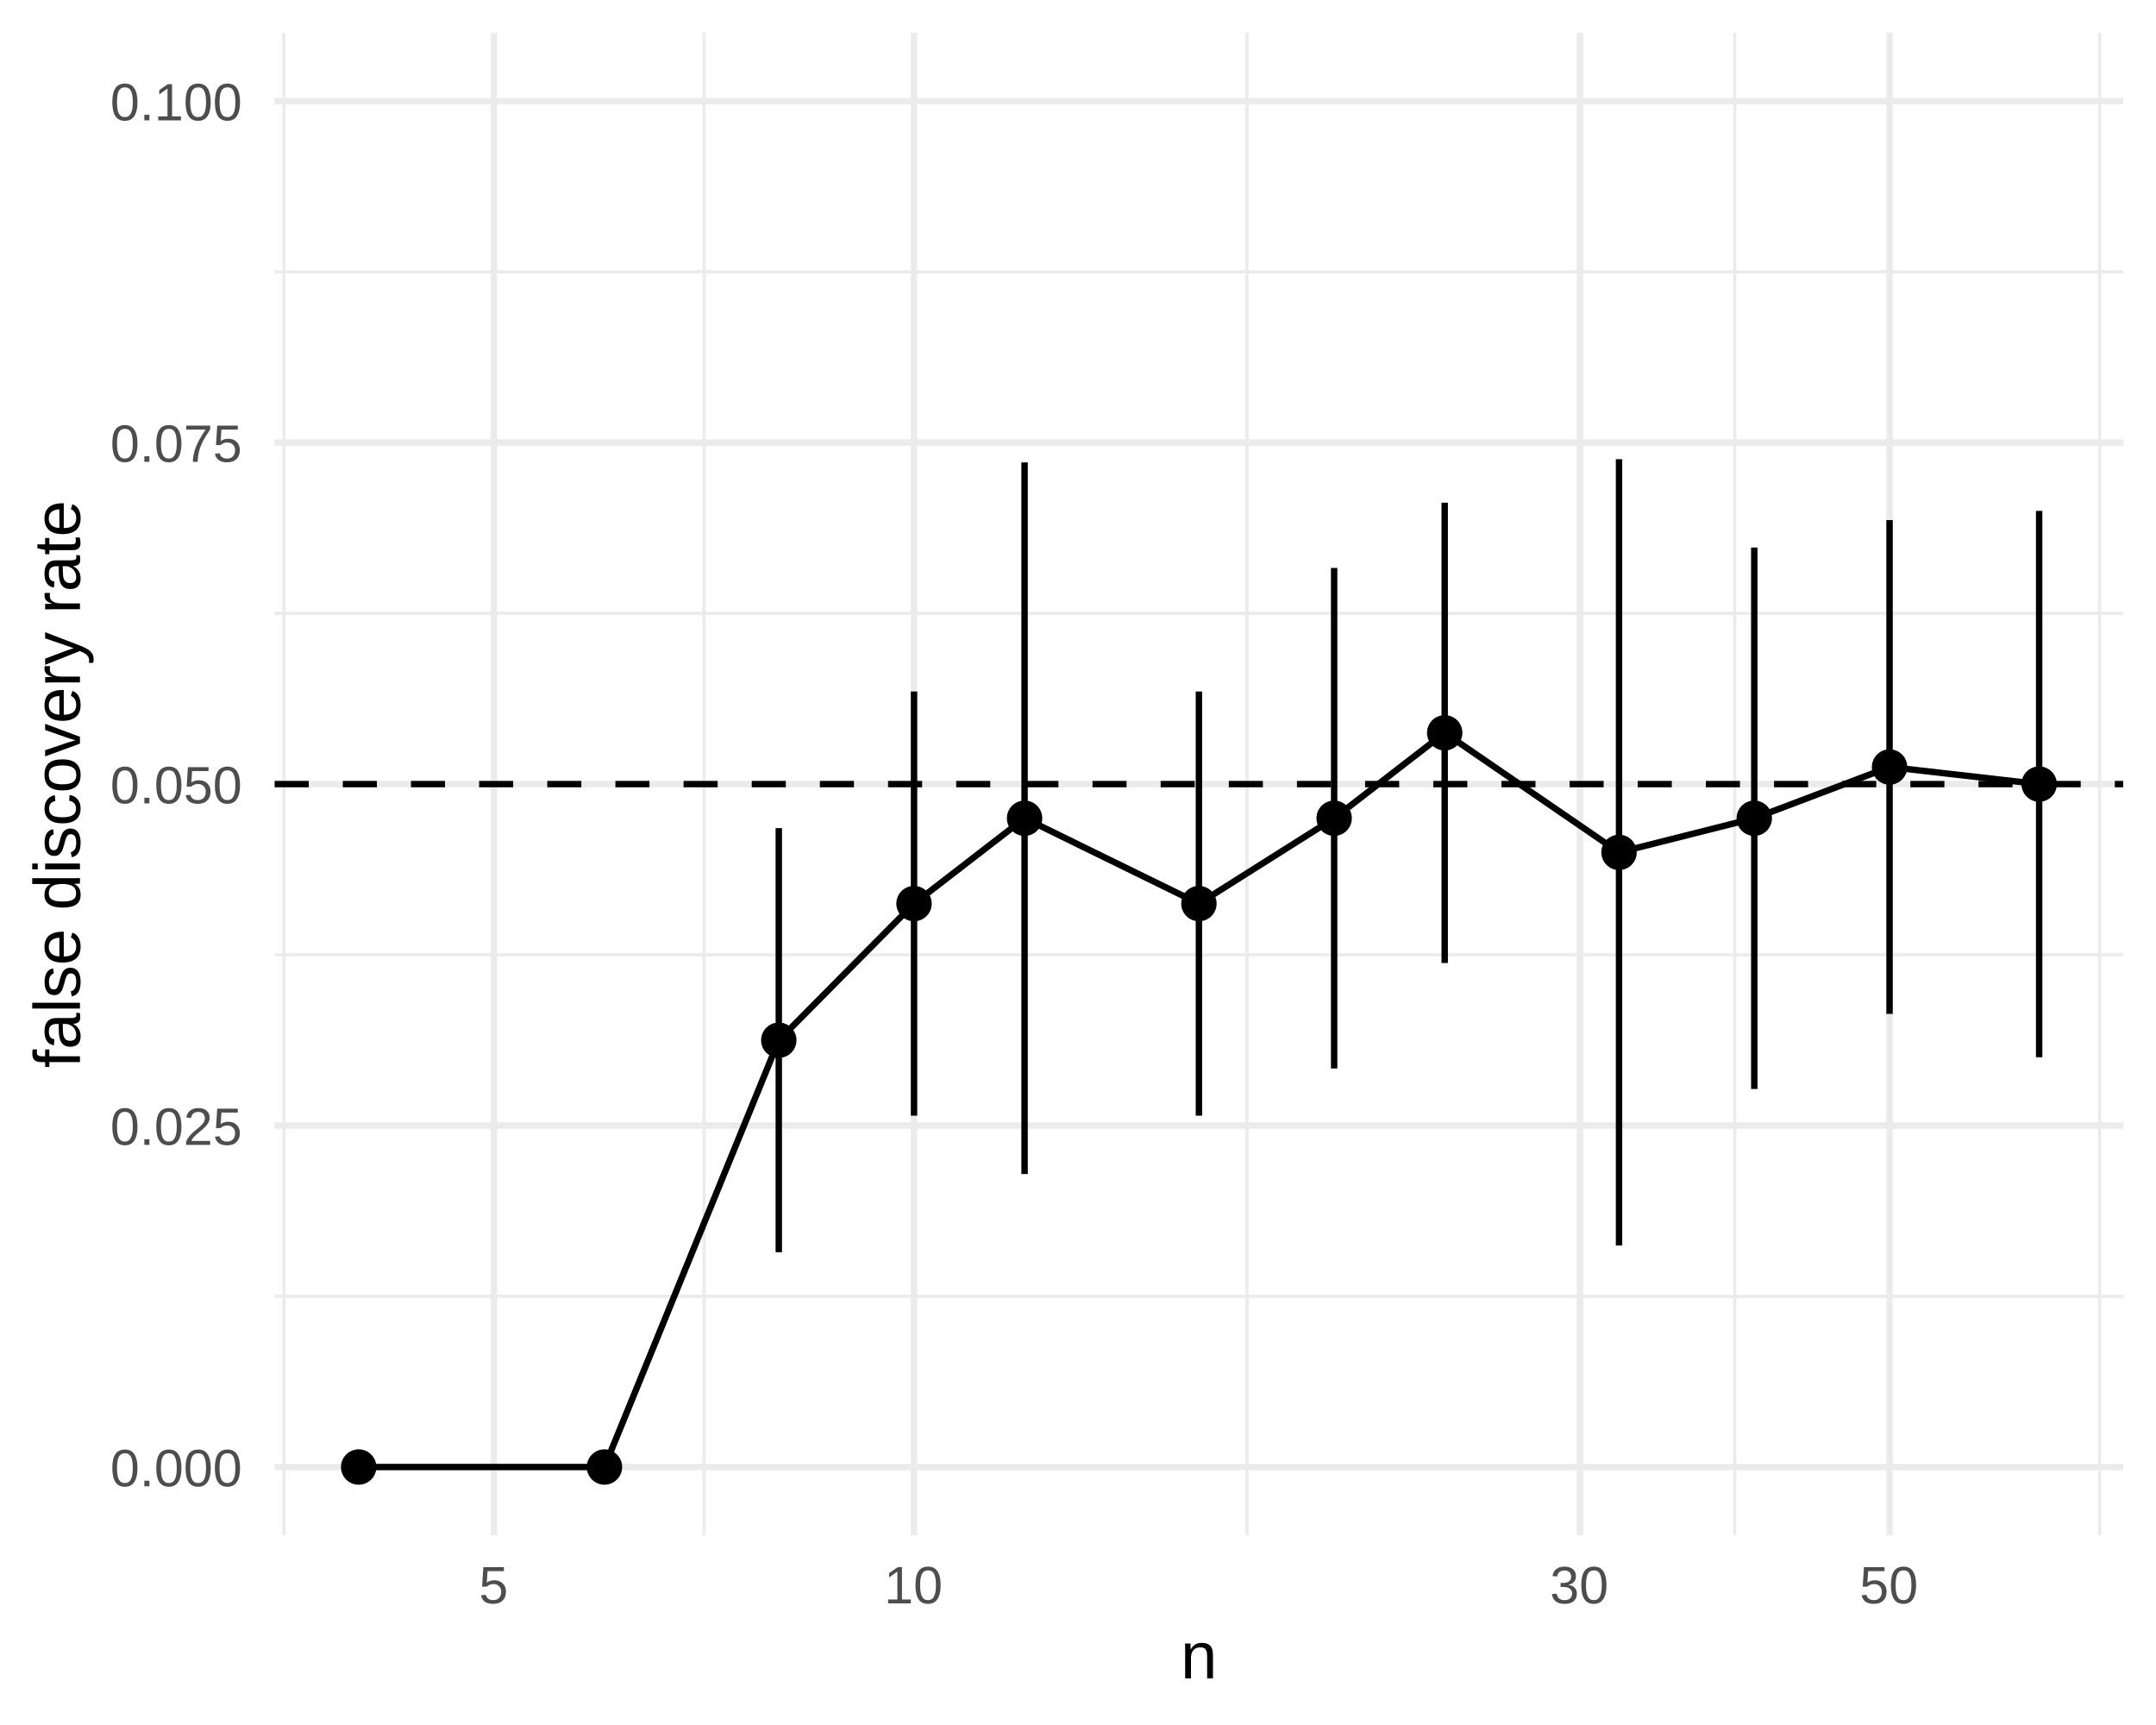
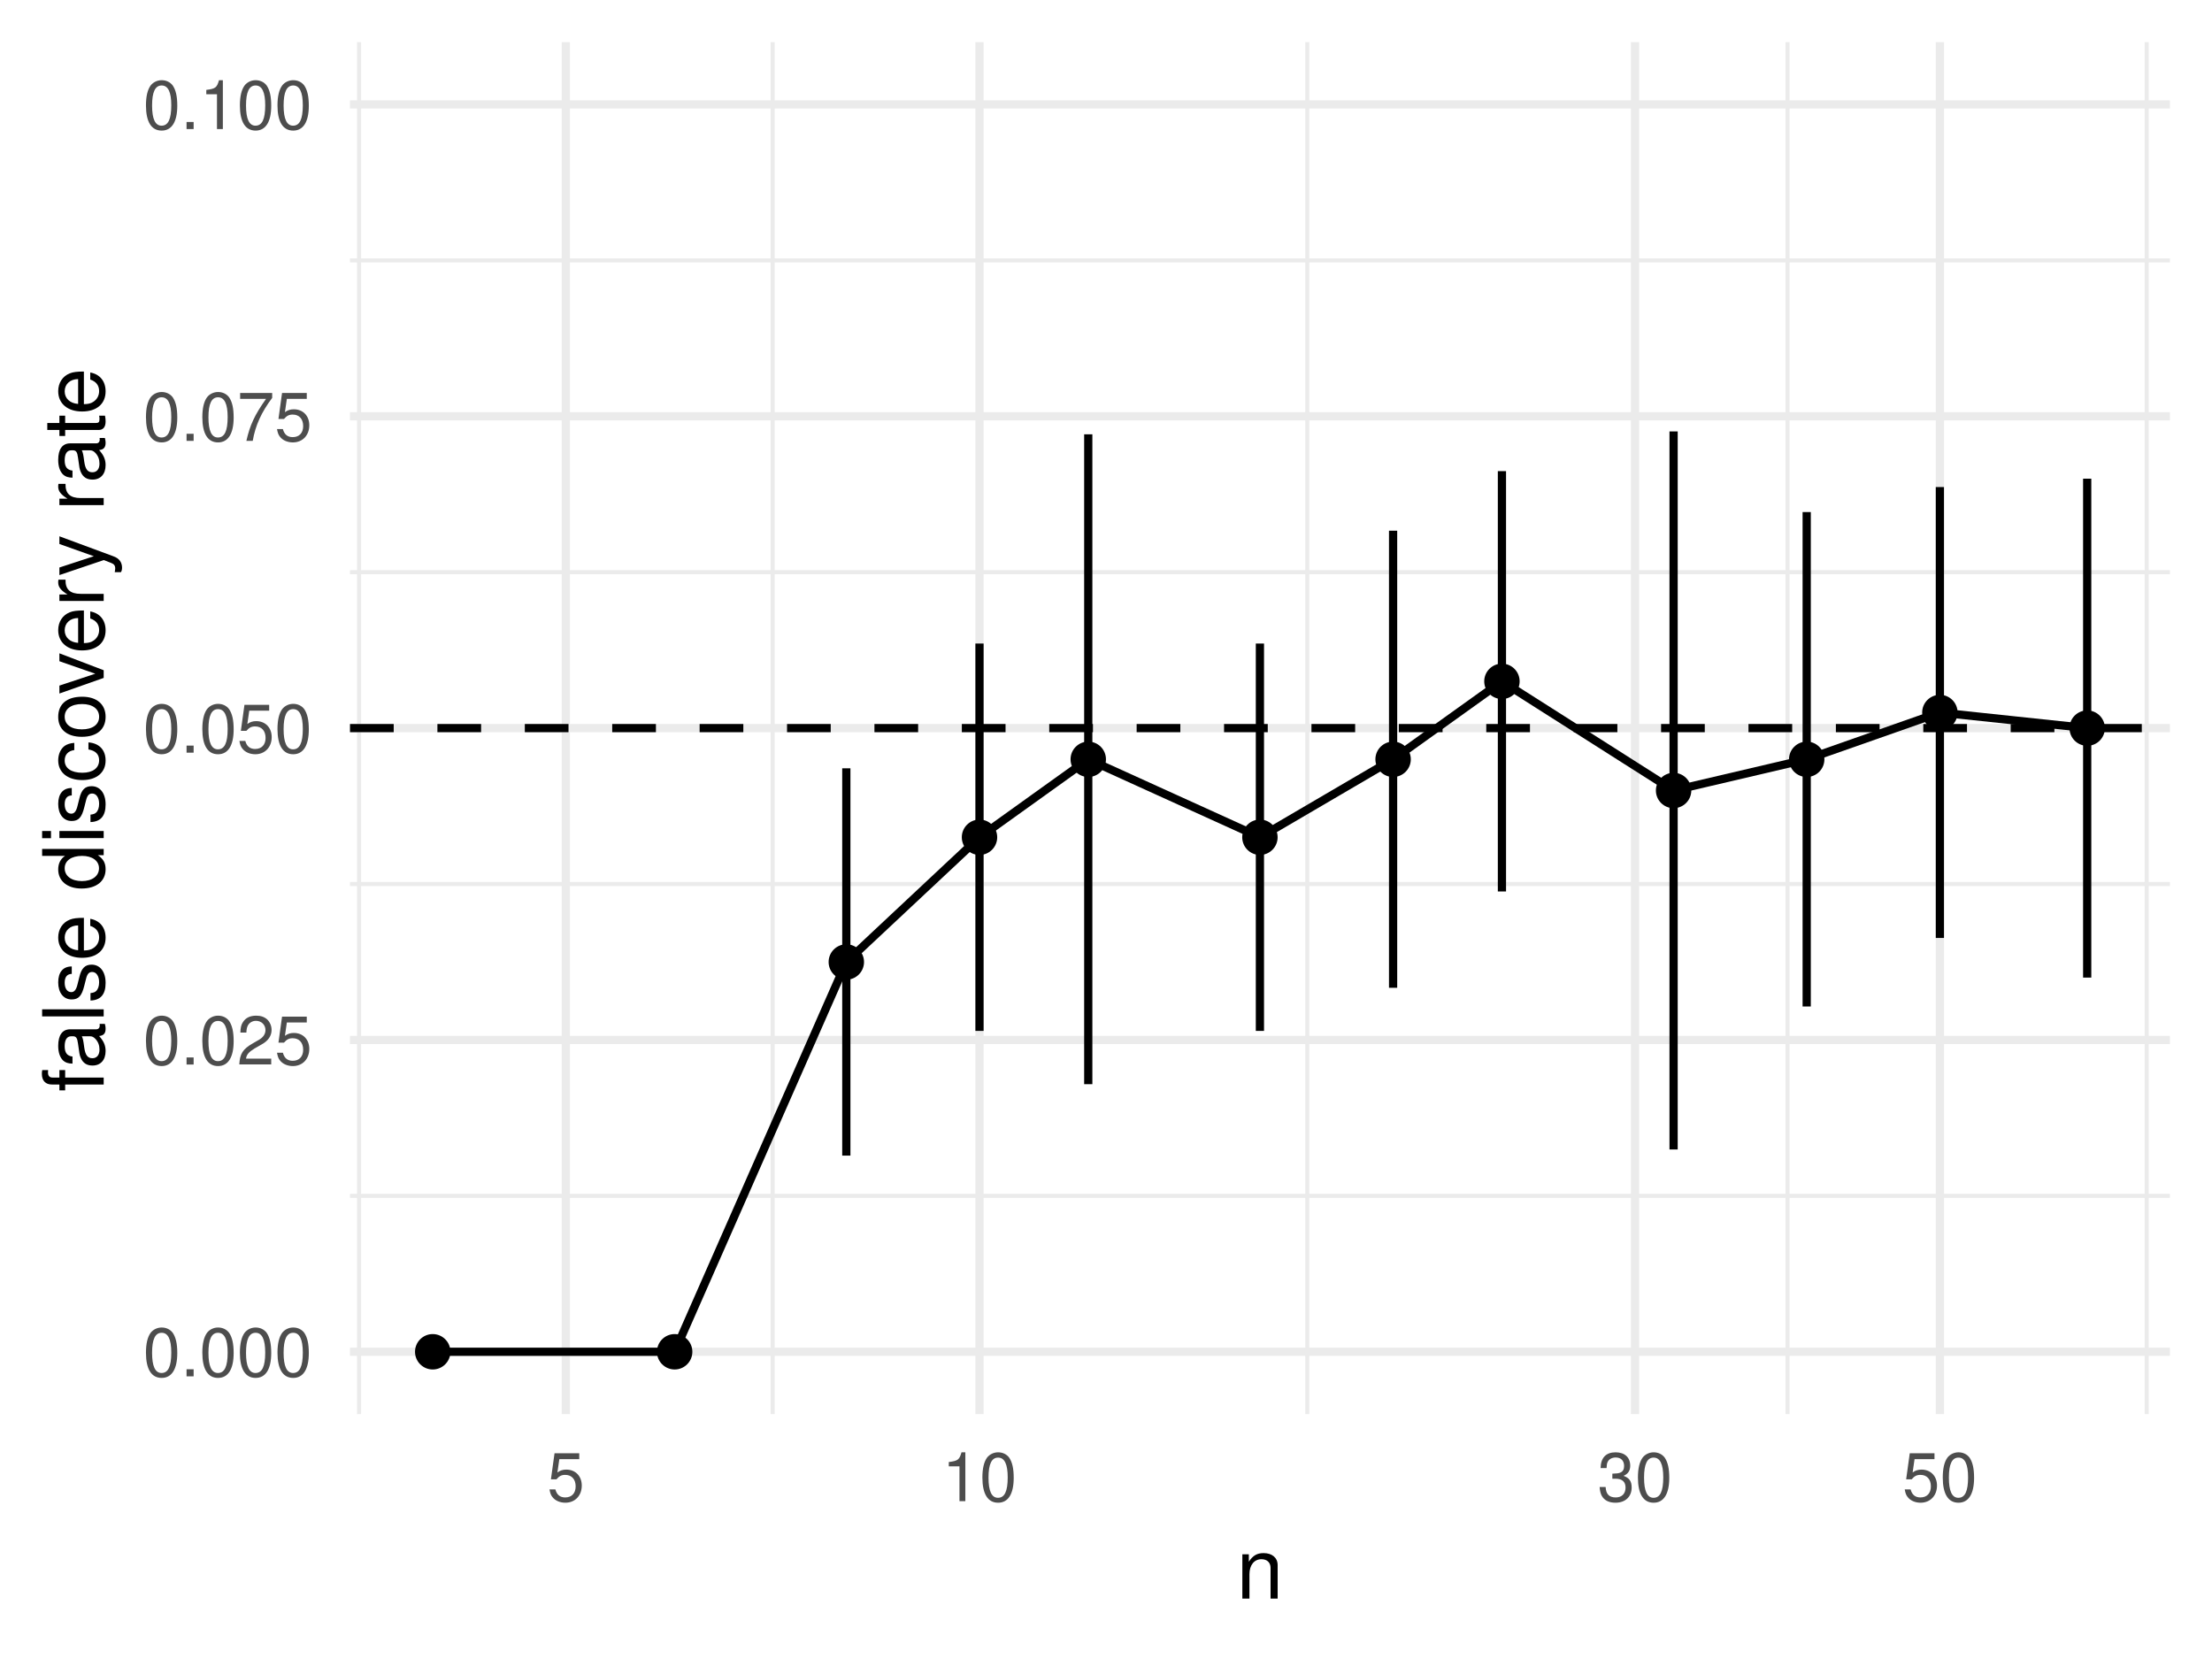
- <svg xmlns="http://www.w3.org/2000/svg" viewBox="0 0 360.00 288.00">
+ <svg xmlns="http://www.w3.org/2000/svg" viewBox="0 0 288.00 216.00">
  <defs>
    <style type="text/css">
    line, polyline, polygon, path, rect, circle {
      fill: none;
      stroke: #000000;
      stroke-linecap: round;
      stroke-linejoin: round;
      stroke-miterlimit: 10.00;
    }
  </style>
  </defs>
  <rect width="100%" height="100%" style="stroke: none; fill: #FFFFFF;" />
  <defs>
-     <clipPath id="cpNDUuODZ8MzU0LjUyfDI1Ni4zM3w1LjQ4">
-       <rect x="45.86" y="5.48" width="308.66" height="250.85" />
+     <clipPath id="cpNDUuNTd8MjgyLjUyfDE4NC4xMXw1LjQ4">
+       <rect x="45.57" y="5.48" width="236.95" height="178.64" />
    </clipPath>
  </defs>
-   <polyline points="45.86,216.43 354.52,216.43 " style="stroke-width: 0.53; stroke: #EBEBEB; stroke-linecap: butt;" clip-path="url(#cpNDUuODZ8MzU0LjUyfDI1Ni4zM3w1LjQ4)" />
-   <polyline points="45.86,159.41 354.52,159.41 " style="stroke-width: 0.53; stroke: #EBEBEB; stroke-linecap: butt;" clip-path="url(#cpNDUuODZ8MzU0LjUyfDI1Ni4zM3w1LjQ4)" />
-   <polyline points="45.86,102.40 354.52,102.40 " style="stroke-width: 0.53; stroke: #EBEBEB; stroke-linecap: butt;" clip-path="url(#cpNDUuODZ8MzU0LjUyfDI1Ni4zM3w1LjQ4)" />
-   <polyline points="45.86,45.39 354.52,45.39 " style="stroke-width: 0.53; stroke: #EBEBEB; stroke-linecap: butt;" clip-path="url(#cpNDUuODZ8MzU0LjUyfDI1Ni4zM3w1LjQ4)" />
-   <polyline points="47.40,256.33 47.40,5.48 " style="stroke-width: 0.53; stroke: #EBEBEB; stroke-linecap: butt;" clip-path="url(#cpNDUuODZ8MzU0LjUyfDI1Ni4zM3w1LjQ4)" />
-   <polyline points="117.55,256.33 117.55,5.48 " style="stroke-width: 0.53; stroke: #EBEBEB; stroke-linecap: butt;" clip-path="url(#cpNDUuODZ8MzU0LjUyfDI1Ni4zM3w1LjQ4)" />
-   <polyline points="208.22,256.33 208.22,5.48 " style="stroke-width: 0.53; stroke: #EBEBEB; stroke-linecap: butt;" clip-path="url(#cpNDUuODZ8MzU0LjUyfDI1Ni4zM3w1LjQ4)" />
-   <polyline points="289.66,256.33 289.66,5.48 " style="stroke-width: 0.53; stroke: #EBEBEB; stroke-linecap: butt;" clip-path="url(#cpNDUuODZ8MzU0LjUyfDI1Ni4zM3w1LjQ4)" />
-   <polyline points="350.58,256.33 350.58,5.48 " style="stroke-width: 0.53; stroke: #EBEBEB; stroke-linecap: butt;" clip-path="url(#cpNDUuODZ8MzU0LjUyfDI1Ni4zM3w1LjQ4)" />
-   <polyline points="45.86,244.93 354.52,244.93 " style="stroke-width: 1.07; stroke: #EBEBEB; stroke-linecap: butt;" clip-path="url(#cpNDUuODZ8MzU0LjUyfDI1Ni4zM3w1LjQ4)" />
-   <polyline points="45.86,187.92 354.52,187.92 " style="stroke-width: 1.07; stroke: #EBEBEB; stroke-linecap: butt;" clip-path="url(#cpNDUuODZ8MzU0LjUyfDI1Ni4zM3w1LjQ4)" />
-   <polyline points="45.86,130.91 354.52,130.91 " style="stroke-width: 1.07; stroke: #EBEBEB; stroke-linecap: butt;" clip-path="url(#cpNDUuODZ8MzU0LjUyfDI1Ni4zM3w1LjQ4)" />
-   <polyline points="45.86,73.89 354.52,73.89 " style="stroke-width: 1.07; stroke: #EBEBEB; stroke-linecap: butt;" clip-path="url(#cpNDUuODZ8MzU0LjUyfDI1Ni4zM3w1LjQ4)" />
-   <polyline points="45.86,16.88 354.52,16.88 " style="stroke-width: 1.07; stroke: #EBEBEB; stroke-linecap: butt;" clip-path="url(#cpNDUuODZ8MzU0LjUyfDI1Ni4zM3w1LjQ4)" />
-   <polyline points="82.47,256.33 82.47,5.48 " style="stroke-width: 1.07; stroke: #EBEBEB; stroke-linecap: butt;" clip-path="url(#cpNDUuODZ8MzU0LjUyfDI1Ni4zM3w1LjQ4)" />
-   <polyline points="152.62,256.33 152.62,5.48 " style="stroke-width: 1.07; stroke: #EBEBEB; stroke-linecap: butt;" clip-path="url(#cpNDUuODZ8MzU0LjUyfDI1Ni4zM3w1LjQ4)" />
-   <polyline points="263.81,256.33 263.81,5.48 " style="stroke-width: 1.07; stroke: #EBEBEB; stroke-linecap: butt;" clip-path="url(#cpNDUuODZ8MzU0LjUyfDI1Ni4zM3w1LjQ4)" />
-   <polyline points="315.51,256.33 315.51,5.48 " style="stroke-width: 1.07; stroke: #EBEBEB; stroke-linecap: butt;" clip-path="url(#cpNDUuODZ8MzU0LjUyfDI1Ni4zM3w1LjQ4)" />
-   <line x1="45.86" y1="130.91" x2="354.52" y2="130.91" style="stroke-width: 1.07; stroke-dasharray: 5.69,5.69; stroke-linecap: butt;" clip-path="url(#cpNDUuODZ8MzU0LjUyfDI1Ni4zM3w1LjQ4)" />
-   <circle cx="59.89" cy="244.93" r="1.95pt" style="stroke-width: 0.71; fill: #000000;" clip-path="url(#cpNDUuODZ8MzU0LjUyfDI1Ni4zM3w1LjQ4)" />
-   <circle cx="100.93" cy="244.93" r="1.95pt" style="stroke-width: 0.71; fill: #000000;" clip-path="url(#cpNDUuODZ8MzU0LjUyfDI1Ni4zM3w1LjQ4)" />
-   <circle cx="130.04" cy="173.67" r="1.95pt" style="stroke-width: 0.71; fill: #000000;" clip-path="url(#cpNDUuODZ8MzU0LjUyfDI1Ni4zM3w1LjQ4)" />
-   <circle cx="152.62" cy="150.86" r="1.95pt" style="stroke-width: 0.71; fill: #000000;" clip-path="url(#cpNDUuODZ8MzU0LjUyfDI1Ni4zM3w1LjQ4)" />
-   <circle cx="171.08" cy="136.61" r="1.95pt" style="stroke-width: 0.71; fill: #000000;" clip-path="url(#cpNDUuODZ8MzU0LjUyfDI1Ni4zM3w1LjQ4)" />
-   <circle cx="200.19" cy="150.86" r="1.95pt" style="stroke-width: 0.71; fill: #000000;" clip-path="url(#cpNDUuODZ8MzU0LjUyfDI1Ni4zM3w1LjQ4)" />
-   <circle cx="222.77" cy="136.61" r="1.95pt" style="stroke-width: 0.71; fill: #000000;" clip-path="url(#cpNDUuODZ8MzU0LjUyfDI1Ni4zM3w1LjQ4)" />
-   <circle cx="241.23" cy="122.35" r="1.95pt" style="stroke-width: 0.71; fill: #000000;" clip-path="url(#cpNDUuODZ8MzU0LjUyfDI1Ni4zM3w1LjQ4)" />
-   <circle cx="270.34" cy="142.31" r="1.95pt" style="stroke-width: 0.71; fill: #000000;" clip-path="url(#cpNDUuODZ8MzU0LjUyfDI1Ni4zM3w1LjQ4)" />
-   <circle cx="292.92" cy="136.61" r="1.95pt" style="stroke-width: 0.71; fill: #000000;" clip-path="url(#cpNDUuODZ8MzU0LjUyfDI1Ni4zM3w1LjQ4)" />
-   <circle cx="315.51" cy="128.06" r="1.95pt" style="stroke-width: 0.71; fill: #000000;" clip-path="url(#cpNDUuODZ8MzU0LjUyfDI1Ni4zM3w1LjQ4)" />
-   <circle cx="340.49" cy="130.91" r="1.95pt" style="stroke-width: 0.71; fill: #000000;" clip-path="url(#cpNDUuODZ8MzU0LjUyfDI1Ni4zM3w1LjQ4)" />
-   <polyline points="59.89,244.93 100.93,244.93 130.04,173.67 152.62,150.86 171.08,136.61 200.19,150.86 222.77,136.61 241.23,122.35 270.34,142.31 292.92,136.61 315.51,128.06 340.49,130.91 " style="stroke-width: 1.07; stroke-linecap: butt;" clip-path="url(#cpNDUuODZ8MzU0LjUyfDI1Ni4zM3w1LjQ4)" />
-   <line x1="59.89" y1="244.93" x2="59.89" y2="244.93" style="stroke-width: 1.07; stroke-linecap: butt;" clip-path="url(#cpNDUuODZ8MzU0LjUyfDI1Ni4zM3w1LjQ4)" />
-   <line x1="100.93" y1="244.93" x2="100.93" y2="244.93" style="stroke-width: 1.07; stroke-linecap: butt;" clip-path="url(#cpNDUuODZ8MzU0LjUyfDI1Ni4zM3w1LjQ4)" />
-   <line x1="130.04" y1="209.07" x2="130.04" y2="138.26" style="stroke-width: 1.07; stroke-linecap: butt;" clip-path="url(#cpNDUuODZ8MzU0LjUyfDI1Ni4zM3w1LjQ4)" />
-   <line x1="152.62" y1="186.27" x2="152.62" y2="115.45" style="stroke-width: 1.07; stroke-linecap: butt;" clip-path="url(#cpNDUuODZ8MzU0LjUyfDI1Ni4zM3w1LjQ4)" />
-   <line x1="171.08" y1="196.01" x2="171.08" y2="77.20" style="stroke-width: 1.07; stroke-linecap: butt;" clip-path="url(#cpNDUuODZ8MzU0LjUyfDI1Ni4zM3w1LjQ4)" />
-   <line x1="200.19" y1="186.27" x2="200.19" y2="115.45" style="stroke-width: 1.07; stroke-linecap: butt;" clip-path="url(#cpNDUuODZ8MzU0LjUyfDI1Ni4zM3w1LjQ4)" />
-   <line x1="222.77" y1="178.39" x2="222.77" y2="94.82" style="stroke-width: 1.07; stroke-linecap: butt;" clip-path="url(#cpNDUuODZ8MzU0LjUyfDI1Ni4zM3w1LjQ4)" />
-   <line x1="241.23" y1="160.78" x2="241.23" y2="83.93" style="stroke-width: 1.07; stroke-linecap: butt;" clip-path="url(#cpNDUuODZ8MzU0LjUyfDI1Ni4zM3w1LjQ4)" />
-   <line x1="270.34" y1="207.95" x2="270.34" y2="76.67" style="stroke-width: 1.07; stroke-linecap: butt;" clip-path="url(#cpNDUuODZ8MzU0LjUyfDI1Ni4zM3w1LjQ4)" />
-   <line x1="292.92" y1="181.81" x2="292.92" y2="91.41" style="stroke-width: 1.07; stroke-linecap: butt;" clip-path="url(#cpNDUuODZ8MzU0LjUyfDI1Ni4zM3w1LjQ4)" />
-   <line x1="315.51" y1="169.28" x2="315.51" y2="86.83" style="stroke-width: 1.07; stroke-linecap: butt;" clip-path="url(#cpNDUuODZ8MzU0LjUyfDI1Ni4zM3w1LjQ4)" />
-   <line x1="340.49" y1="176.52" x2="340.49" y2="85.30" style="stroke-width: 1.07; stroke-linecap: butt;" clip-path="url(#cpNDUuODZ8MzU0LjUyfDI1Ni4zM3w1LjQ4)" />
+   <polyline points="45.57,155.70 282.52,155.70 " style="stroke-width: 0.53; stroke: #EBEBEB; stroke-linecap: butt;" clip-path="url(#cpNDUuNTd8MjgyLjUyfDE4NC4xMXw1LjQ4)" />
+   <polyline points="45.57,115.10 282.52,115.10 " style="stroke-width: 0.53; stroke: #EBEBEB; stroke-linecap: butt;" clip-path="url(#cpNDUuNTd8MjgyLjUyfDE4NC4xMXw1LjQ4)" />
+   <polyline points="45.57,74.50 282.52,74.50 " style="stroke-width: 0.53; stroke: #EBEBEB; stroke-linecap: butt;" clip-path="url(#cpNDUuNTd8MjgyLjUyfDE4NC4xMXw1LjQ4)" />
+   <polyline points="45.57,33.90 282.52,33.90 " style="stroke-width: 0.53; stroke: #EBEBEB; stroke-linecap: butt;" clip-path="url(#cpNDUuNTd8MjgyLjUyfDE4NC4xMXw1LjQ4)" />
+   <polyline points="46.75,184.11 46.75,5.48 " style="stroke-width: 0.53; stroke: #EBEBEB; stroke-linecap: butt;" clip-path="url(#cpNDUuNTd8MjgyLjUyfDE4NC4xMXw1LjQ4)" />
+   <polyline points="100.60,184.11 100.60,5.48 " style="stroke-width: 0.53; stroke: #EBEBEB; stroke-linecap: butt;" clip-path="url(#cpNDUuNTd8MjgyLjUyfDE4NC4xMXw1LjQ4)" />
+   <polyline points="170.21,184.11 170.21,5.48 " style="stroke-width: 0.53; stroke: #EBEBEB; stroke-linecap: butt;" clip-path="url(#cpNDUuNTd8MjgyLjUyfDE4NC4xMXw1LjQ4)" />
+   <polyline points="232.73,184.11 232.73,5.48 " style="stroke-width: 0.53; stroke: #EBEBEB; stroke-linecap: butt;" clip-path="url(#cpNDUuNTd8MjgyLjUyfDE4NC4xMXw1LjQ4)" />
+   <polyline points="279.50,184.11 279.50,5.48 " style="stroke-width: 0.53; stroke: #EBEBEB; stroke-linecap: butt;" clip-path="url(#cpNDUuNTd8MjgyLjUyfDE4NC4xMXw1LjQ4)" />
+   <polyline points="45.57,176.00 282.52,176.00 " style="stroke-width: 1.07; stroke: #EBEBEB; stroke-linecap: butt;" clip-path="url(#cpNDUuNTd8MjgyLjUyfDE4NC4xMXw1LjQ4)" />
+   <polyline points="45.57,135.40 282.52,135.40 " style="stroke-width: 1.07; stroke: #EBEBEB; stroke-linecap: butt;" clip-path="url(#cpNDUuNTd8MjgyLjUyfDE4NC4xMXw1LjQ4)" />
+   <polyline points="45.57,94.80 282.52,94.80 " style="stroke-width: 1.07; stroke: #EBEBEB; stroke-linecap: butt;" clip-path="url(#cpNDUuNTd8MjgyLjUyfDE4NC4xMXw1LjQ4)" />
+   <polyline points="45.57,54.20 282.52,54.20 " style="stroke-width: 1.07; stroke: #EBEBEB; stroke-linecap: butt;" clip-path="url(#cpNDUuNTd8MjgyLjUyfDE4NC4xMXw1LjQ4)" />
+   <polyline points="45.57,13.60 282.52,13.60 " style="stroke-width: 1.07; stroke: #EBEBEB; stroke-linecap: butt;" clip-path="url(#cpNDUuNTd8MjgyLjUyfDE4NC4xMXw1LjQ4)" />
+   <polyline points="73.67,184.11 73.67,5.48 " style="stroke-width: 1.07; stroke: #EBEBEB; stroke-linecap: butt;" clip-path="url(#cpNDUuNTd8MjgyLjUyfDE4NC4xMXw1LjQ4)" />
+   <polyline points="127.53,184.11 127.53,5.48 " style="stroke-width: 1.07; stroke: #EBEBEB; stroke-linecap: butt;" clip-path="url(#cpNDUuNTd8MjgyLjUyfDE4NC4xMXw1LjQ4)" />
+   <polyline points="212.88,184.11 212.88,5.48 " style="stroke-width: 1.07; stroke: #EBEBEB; stroke-linecap: butt;" clip-path="url(#cpNDUuNTd8MjgyLjUyfDE4NC4xMXw1LjQ4)" />
+   <polyline points="252.57,184.11 252.57,5.48 " style="stroke-width: 1.07; stroke: #EBEBEB; stroke-linecap: butt;" clip-path="url(#cpNDUuNTd8MjgyLjUyfDE4NC4xMXw1LjQ4)" />
+   <line x1="45.57" y1="94.80" x2="282.52" y2="94.80" style="stroke-width: 1.07; stroke-dasharray: 5.69,5.69; stroke-linecap: butt;" clip-path="url(#cpNDUuNTd8MjgyLjUyfDE4NC4xMXw1LjQ4)" />
+   <circle cx="56.34" cy="176.00" r="1.95" style="stroke-width: 0.71; fill: #000000;" clip-path="url(#cpNDUuNTd8MjgyLjUyfDE4NC4xMXw1LjQ4)" />
+   <circle cx="87.84" cy="176.00" r="1.95" style="stroke-width: 0.71; fill: #000000;" clip-path="url(#cpNDUuNTd8MjgyLjUyfDE4NC4xMXw1LjQ4)" />
+   <circle cx="110.19" cy="125.25" r="1.95" style="stroke-width: 0.71; fill: #000000;" clip-path="url(#cpNDUuNTd8MjgyLjUyfDE4NC4xMXw1LjQ4)" />
+   <circle cx="127.53" cy="109.01" r="1.95" style="stroke-width: 0.71; fill: #000000;" clip-path="url(#cpNDUuNTd8MjgyLjUyfDE4NC4xMXw1LjQ4)" />
+   <circle cx="141.69" cy="98.86" r="1.95" style="stroke-width: 0.71; fill: #000000;" clip-path="url(#cpNDUuNTd8MjgyLjUyfDE4NC4xMXw1LjQ4)" />
+   <circle cx="164.04" cy="109.01" r="1.95" style="stroke-width: 0.71; fill: #000000;" clip-path="url(#cpNDUuNTd8MjgyLjUyfDE4NC4xMXw1LjQ4)" />
+   <circle cx="181.38" cy="98.86" r="1.95" style="stroke-width: 0.71; fill: #000000;" clip-path="url(#cpNDUuNTd8MjgyLjUyfDE4NC4xMXw1LjQ4)" />
+   <circle cx="195.55" cy="88.71" r="1.95" style="stroke-width: 0.71; fill: #000000;" clip-path="url(#cpNDUuNTd8MjgyLjUyfDE4NC4xMXw1LjQ4)" />
+   <circle cx="217.90" cy="102.92" r="1.95" style="stroke-width: 0.71; fill: #000000;" clip-path="url(#cpNDUuNTd8MjgyLjUyfDE4NC4xMXw1LjQ4)" />
+   <circle cx="235.23" cy="98.86" r="1.95" style="stroke-width: 0.71; fill: #000000;" clip-path="url(#cpNDUuNTd8MjgyLjUyfDE4NC4xMXw1LjQ4)" />
+   <circle cx="252.57" cy="92.77" r="1.95" style="stroke-width: 0.71; fill: #000000;" clip-path="url(#cpNDUuNTd8MjgyLjUyfDE4NC4xMXw1LjQ4)" />
+   <circle cx="271.75" cy="94.80" r="1.95" style="stroke-width: 0.71; fill: #000000;" clip-path="url(#cpNDUuNTd8MjgyLjUyfDE4NC4xMXw1LjQ4)" />
+   <polyline points="56.34,176.00 87.84,176.00 110.19,125.25 127.53,109.01 141.69,98.86 164.04,109.01 181.38,98.86 195.55,88.71 217.90,102.92 235.23,98.86 252.57,92.77 271.75,94.80 " style="stroke-width: 1.07; stroke-linecap: butt;" clip-path="url(#cpNDUuNTd8MjgyLjUyfDE4NC4xMXw1LjQ4)" />
+   <line x1="56.34" y1="176.00" x2="56.34" y2="176.00" style="stroke-width: 1.07; stroke-linecap: butt;" clip-path="url(#cpNDUuNTd8MjgyLjUyfDE4NC4xMXw1LjQ4)" />
+   <line x1="87.84" y1="176.00" x2="87.84" y2="176.00" style="stroke-width: 1.07; stroke-linecap: butt;" clip-path="url(#cpNDUuNTd8MjgyLjUyfDE4NC4xMXw1LjQ4)" />
+   <line x1="110.19" y1="150.46" x2="110.19" y2="100.03" style="stroke-width: 1.07; stroke-linecap: butt;" clip-path="url(#cpNDUuNTd8MjgyLjUyfDE4NC4xMXw1LjQ4)" />
+   <line x1="127.53" y1="134.22" x2="127.53" y2="83.79" style="stroke-width: 1.07; stroke-linecap: butt;" clip-path="url(#cpNDUuNTd8MjgyLjUyfDE4NC4xMXw1LjQ4)" />
+   <line x1="141.69" y1="141.16" x2="141.69" y2="56.55" style="stroke-width: 1.07; stroke-linecap: butt;" clip-path="url(#cpNDUuNTd8MjgyLjUyfDE4NC4xMXw1LjQ4)" />
+   <line x1="164.04" y1="134.22" x2="164.04" y2="83.79" style="stroke-width: 1.07; stroke-linecap: butt;" clip-path="url(#cpNDUuNTd8MjgyLjUyfDE4NC4xMXw1LjQ4)" />
+   <line x1="181.38" y1="128.61" x2="181.38" y2="69.10" style="stroke-width: 1.07; stroke-linecap: butt;" clip-path="url(#cpNDUuNTd8MjgyLjUyfDE4NC4xMXw1LjQ4)" />
+   <line x1="195.55" y1="116.07" x2="195.55" y2="61.34" style="stroke-width: 1.07; stroke-linecap: butt;" clip-path="url(#cpNDUuNTd8MjgyLjUyfDE4NC4xMXw1LjQ4)" />
+   <line x1="217.90" y1="149.66" x2="217.90" y2="56.17" style="stroke-width: 1.07; stroke-linecap: butt;" clip-path="url(#cpNDUuNTd8MjgyLjUyfDE4NC4xMXw1LjQ4)" />
+   <line x1="235.23" y1="131.04" x2="235.23" y2="66.67" style="stroke-width: 1.07; stroke-linecap: butt;" clip-path="url(#cpNDUuNTd8MjgyLjUyfDE4NC4xMXw1LjQ4)" />
+   <line x1="252.57" y1="122.12" x2="252.57" y2="63.41" style="stroke-width: 1.07; stroke-linecap: butt;" clip-path="url(#cpNDUuNTd8MjgyLjUyfDE4NC4xMXw1LjQ4)" />
+   <line x1="271.75" y1="127.28" x2="271.75" y2="62.32" style="stroke-width: 1.07; stroke-linecap: butt;" clip-path="url(#cpNDUuNTd8MjgyLjUyfDE4NC4xMXw1LjQ4)" />
  <defs>
-     <clipPath id="cpMC4wMHwzNjAuMDB8Mjg4LjAwfDAuMDA=">
-       <rect x="0.00" y="0.00" width="360.00" height="288.00" />
+     <clipPath id="cpMC4wMHwyODguMDB8MjE2LjAwfDAuMDA=">
+       <rect x="0.00" y="0.00" width="288.00" height="216.00" />
    </clipPath>
  </defs>
-   <g clip-path="url(#cpMC4wMHwzNjAuMDB8Mjg4LjAwfDAuMDA=)">
-     <text x="18.41" y="248.15" style="font-size: 8.80px; fill: #4D4D4D; font-family: Arial;" textLength="22.52px" lengthAdjust="spacingAndGlyphs">0.000</text>
+   <g clip-path="url(#cpMC4wMHwyODguMDB8MjE2LjAwfDAuMDA=)">
+     <text x="18.63" y="179.20" style="font-size: 8.80px; fill: #4D4D4D; font-family: Nimbus Sans L;" textLength="22.01px" lengthAdjust="spacingAndGlyphs">0.000</text>
  </g>
-   <g clip-path="url(#cpMC4wMHwzNjAuMDB8Mjg4LjAwfDAuMDA=)">
-     <text x="18.41" y="191.14" style="font-size: 8.80px; fill: #4D4D4D; font-family: Arial;" textLength="22.52px" lengthAdjust="spacingAndGlyphs">0.025</text>
+   <g clip-path="url(#cpMC4wMHwyODguMDB8MjE2LjAwfDAuMDA=)">
+     <text x="18.63" y="138.60" style="font-size: 8.80px; fill: #4D4D4D; font-family: Nimbus Sans L;" textLength="22.01px" lengthAdjust="spacingAndGlyphs">0.025</text>
  </g>
-   <g clip-path="url(#cpMC4wMHwzNjAuMDB8Mjg4LjAwfDAuMDA=)">
-     <text x="18.41" y="134.13" style="font-size: 8.80px; fill: #4D4D4D; font-family: Arial;" textLength="22.52px" lengthAdjust="spacingAndGlyphs">0.050</text>
+   <g clip-path="url(#cpMC4wMHwyODguMDB8MjE2LjAwfDAuMDA=)">
+     <text x="18.63" y="98.00" style="font-size: 8.80px; fill: #4D4D4D; font-family: Nimbus Sans L;" textLength="22.01px" lengthAdjust="spacingAndGlyphs">0.050</text>
  </g>
-   <g clip-path="url(#cpMC4wMHwzNjAuMDB8Mjg4LjAwfDAuMDA=)">
-     <text x="18.41" y="77.11" style="font-size: 8.80px; fill: #4D4D4D; font-family: Arial;" textLength="22.52px" lengthAdjust="spacingAndGlyphs">0.075</text>
+   <g clip-path="url(#cpMC4wMHwyODguMDB8MjE2LjAwfDAuMDA=)">
+     <text x="18.63" y="57.40" style="font-size: 8.80px; fill: #4D4D4D; font-family: Nimbus Sans L;" textLength="22.01px" lengthAdjust="spacingAndGlyphs">0.075</text>
  </g>
-   <g clip-path="url(#cpMC4wMHwzNjAuMDB8Mjg4LjAwfDAuMDA=)">
-     <text x="18.41" y="20.10" style="font-size: 8.80px; fill: #4D4D4D; font-family: Arial;" textLength="22.52px" lengthAdjust="spacingAndGlyphs">0.100</text>
+   <g clip-path="url(#cpMC4wMHwyODguMDB8MjE2LjAwfDAuMDA=)">
+     <text x="18.63" y="16.80" style="font-size: 8.80px; fill: #4D4D4D; font-family: Nimbus Sans L;" textLength="22.01px" lengthAdjust="spacingAndGlyphs">0.100</text>
  </g>
-   <g clip-path="url(#cpMC4wMHwzNjAuMDB8Mjg4LjAwfDAuMDA=)">
-     <text x="79.97" y="267.70" style="font-size: 8.80px; fill: #4D4D4D; font-family: Arial;" textLength="5.01px" lengthAdjust="spacingAndGlyphs">5</text>
+   <g clip-path="url(#cpMC4wMHwyODguMDB8MjE2LjAwfDAuMDA=)">
+     <text x="71.23" y="195.45" style="font-size: 8.80px; fill: #4D4D4D; font-family: Nimbus Sans L;" textLength="4.89px" lengthAdjust="spacingAndGlyphs">5</text>
  </g>
-   <g clip-path="url(#cpMC4wMHwzNjAuMDB8Mjg4LjAwfDAuMDA=)">
-     <text x="147.62" y="267.70" style="font-size: 8.80px; fill: #4D4D4D; font-family: Arial;" textLength="10.01px" lengthAdjust="spacingAndGlyphs">10</text>
+   <g clip-path="url(#cpMC4wMHwyODguMDB8MjE2LjAwfDAuMDA=)">
+     <text x="122.64" y="195.45" style="font-size: 8.80px; fill: #4D4D4D; font-family: Nimbus Sans L;" textLength="9.78px" lengthAdjust="spacingAndGlyphs">10</text>
  </g>
-   <g clip-path="url(#cpMC4wMHwzNjAuMDB8Mjg4LjAwfDAuMDA=)">
-     <text x="258.80" y="267.70" style="font-size: 8.80px; fill: #4D4D4D; font-family: Arial;" textLength="10.01px" lengthAdjust="spacingAndGlyphs">30</text>
+   <g clip-path="url(#cpMC4wMHwyODguMDB8MjE2LjAwfDAuMDA=)">
+     <text x="207.99" y="195.45" style="font-size: 8.80px; fill: #4D4D4D; font-family: Nimbus Sans L;" textLength="9.78px" lengthAdjust="spacingAndGlyphs">30</text>
  </g>
-   <g clip-path="url(#cpMC4wMHwzNjAuMDB8Mjg4LjAwfDAuMDA=)">
-     <text x="310.50" y="267.70" style="font-size: 8.80px; fill: #4D4D4D; font-family: Arial;" textLength="10.01px" lengthAdjust="spacingAndGlyphs">50</text>
+   <g clip-path="url(#cpMC4wMHwyODguMDB8MjE2LjAwfDAuMDA=)">
+     <text x="247.68" y="195.45" style="font-size: 8.80px; fill: #4D4D4D; font-family: Nimbus Sans L;" textLength="9.78px" lengthAdjust="spacingAndGlyphs">50</text>
  </g>
-   <g clip-path="url(#cpMC4wMHwzNjAuMDB8Mjg4LjAwfDAuMDA=)">
-     <text x="197.13" y="280.21" style="font-size: 11.00px; font-family: Arial;" textLength="6.12px" lengthAdjust="spacingAndGlyphs">n</text>
+   <g clip-path="url(#cpMC4wMHwyODguMDB8MjE2LjAwfDAuMDA=)">
+     <text x="160.99" y="208.13" style="font-size: 11.00px; font-family: Nimbus Sans L;" textLength="6.12px" lengthAdjust="spacingAndGlyphs">n</text>
  </g>
-   <g clip-path="url(#cpMC4wMHwzNjAuMDB8Mjg4LjAwfDAuMDA=)">
-     <text transform="translate(13.35,178.29) rotate(-90)" style="font-size: 11.00px; font-family: Arial;" textLength="94.76px" lengthAdjust="spacingAndGlyphs">false discovery rate</text>
+   <g clip-path="url(#cpMC4wMHwyODguMDB8MjE2LjAwfDAuMDA=)">
+     <text transform="translate(13.50,142.17) rotate(-90)" style="font-size: 11.00px; font-family: Nimbus Sans L;" textLength="94.75px" lengthAdjust="spacingAndGlyphs">false discovery rate</text>
  </g>
</svg>
